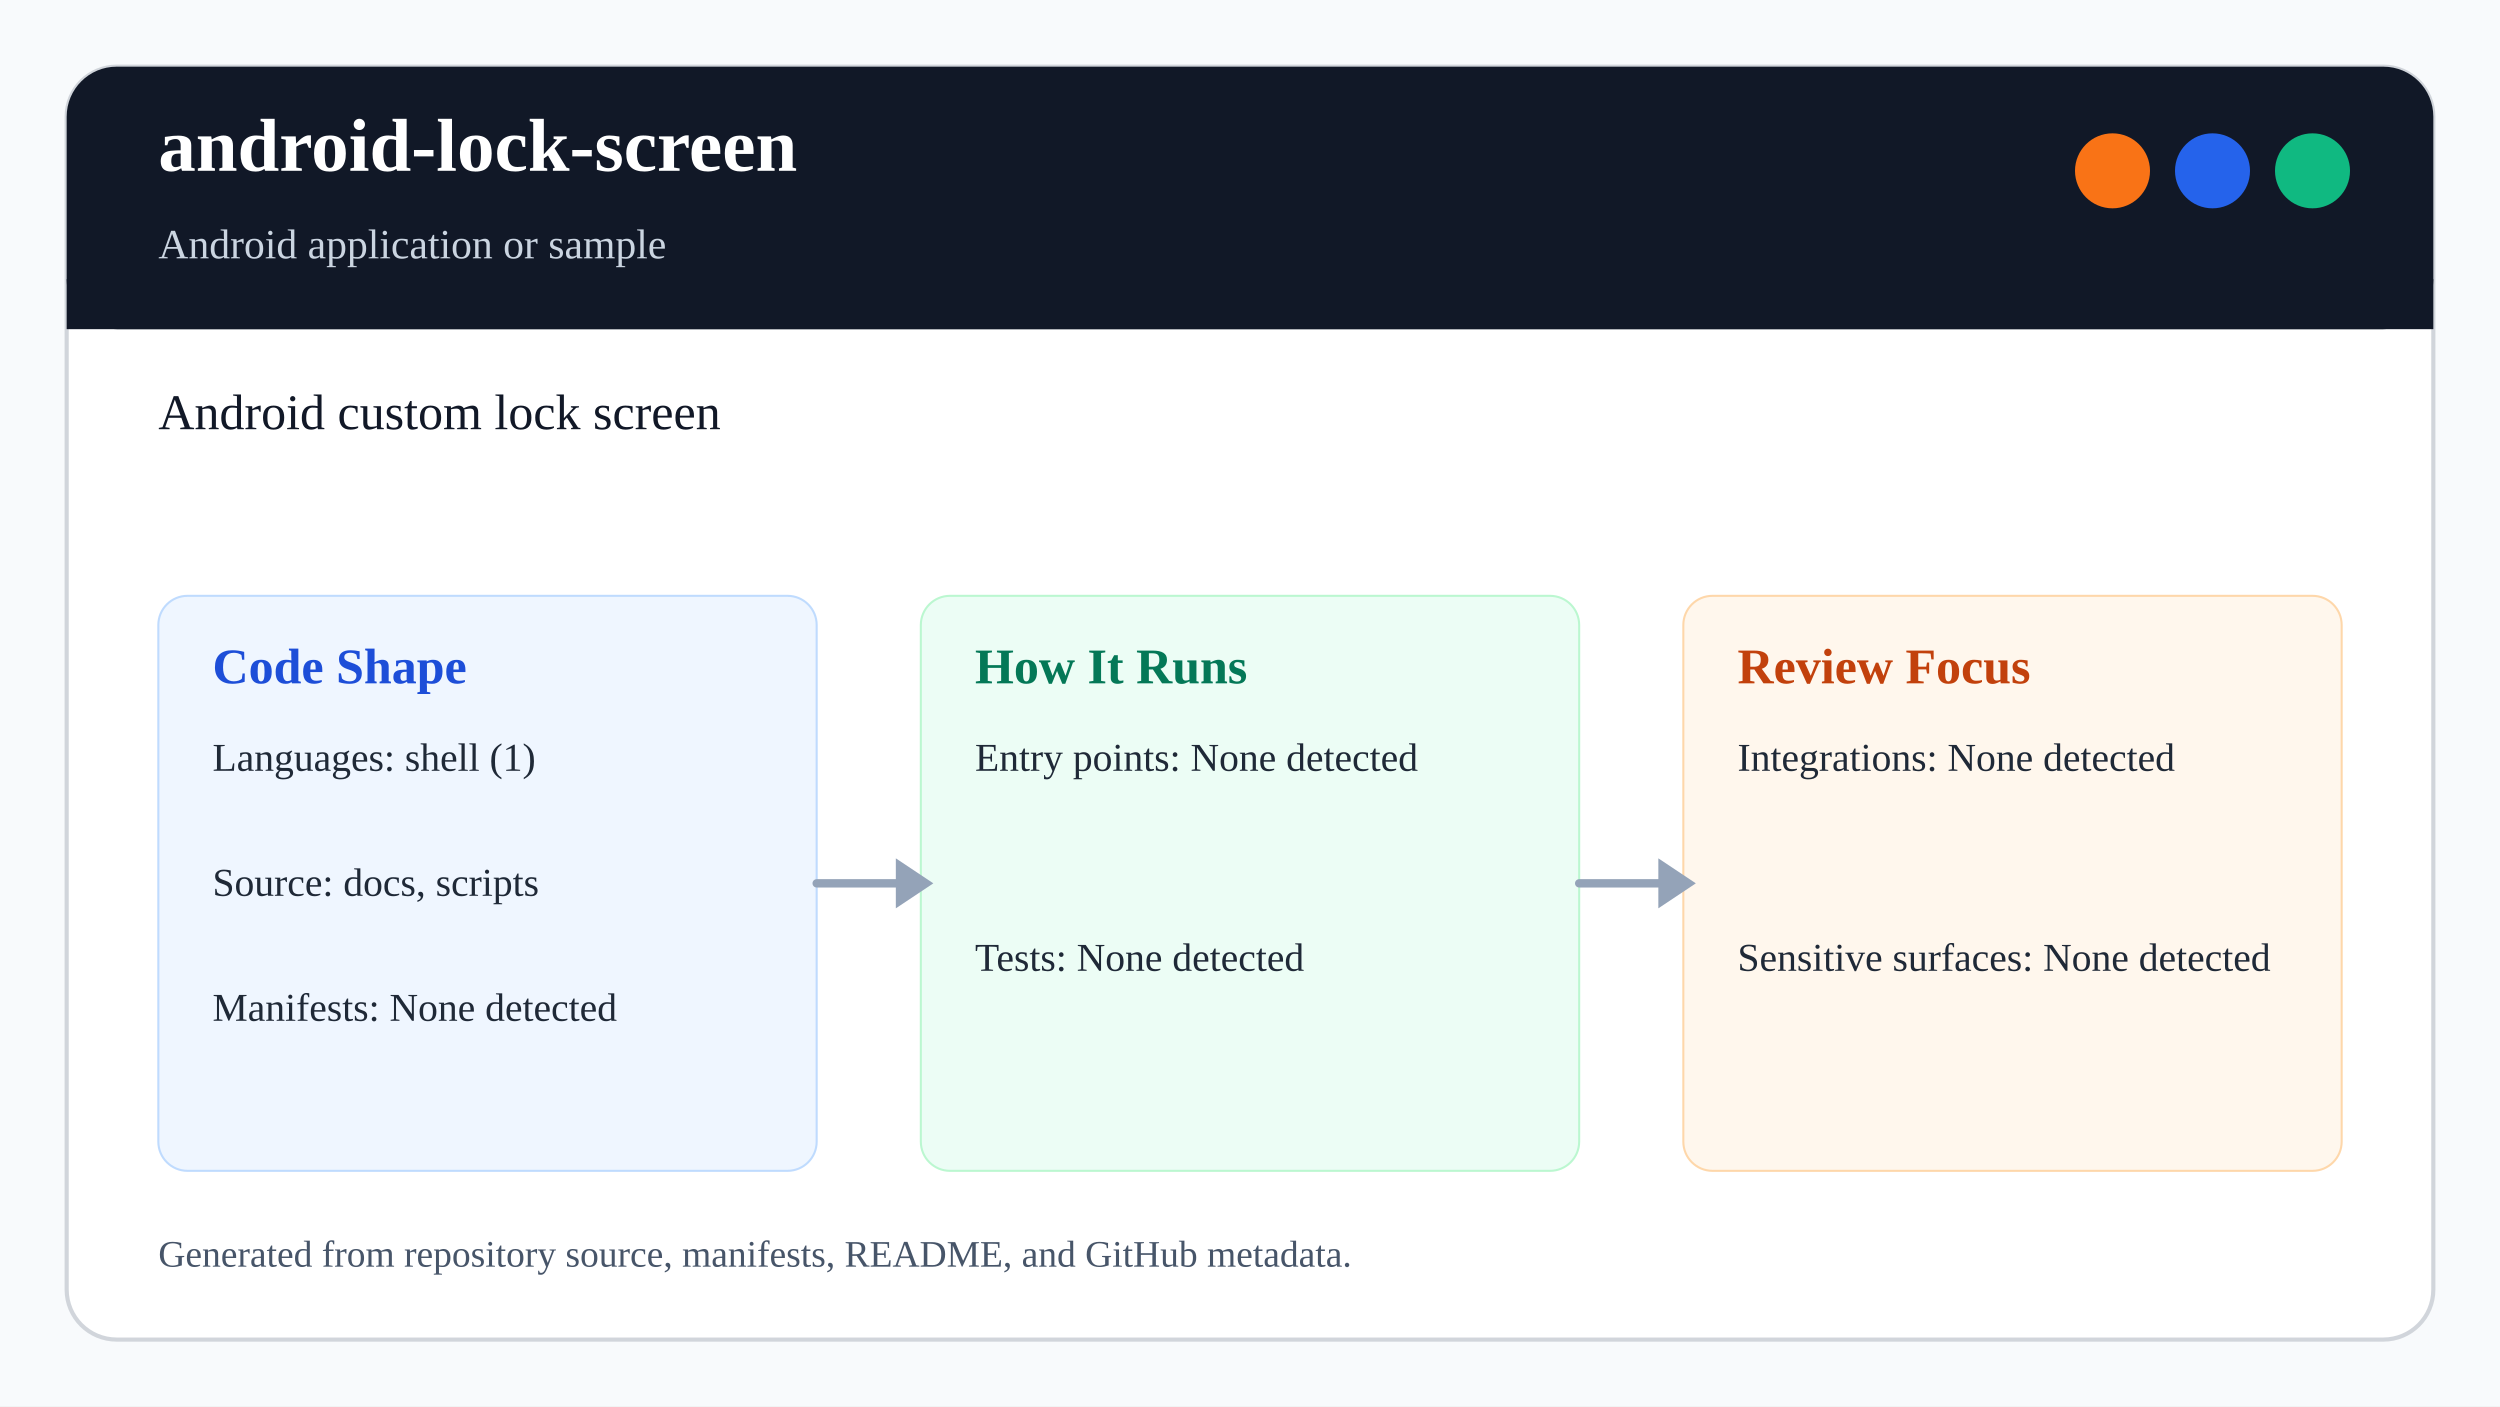
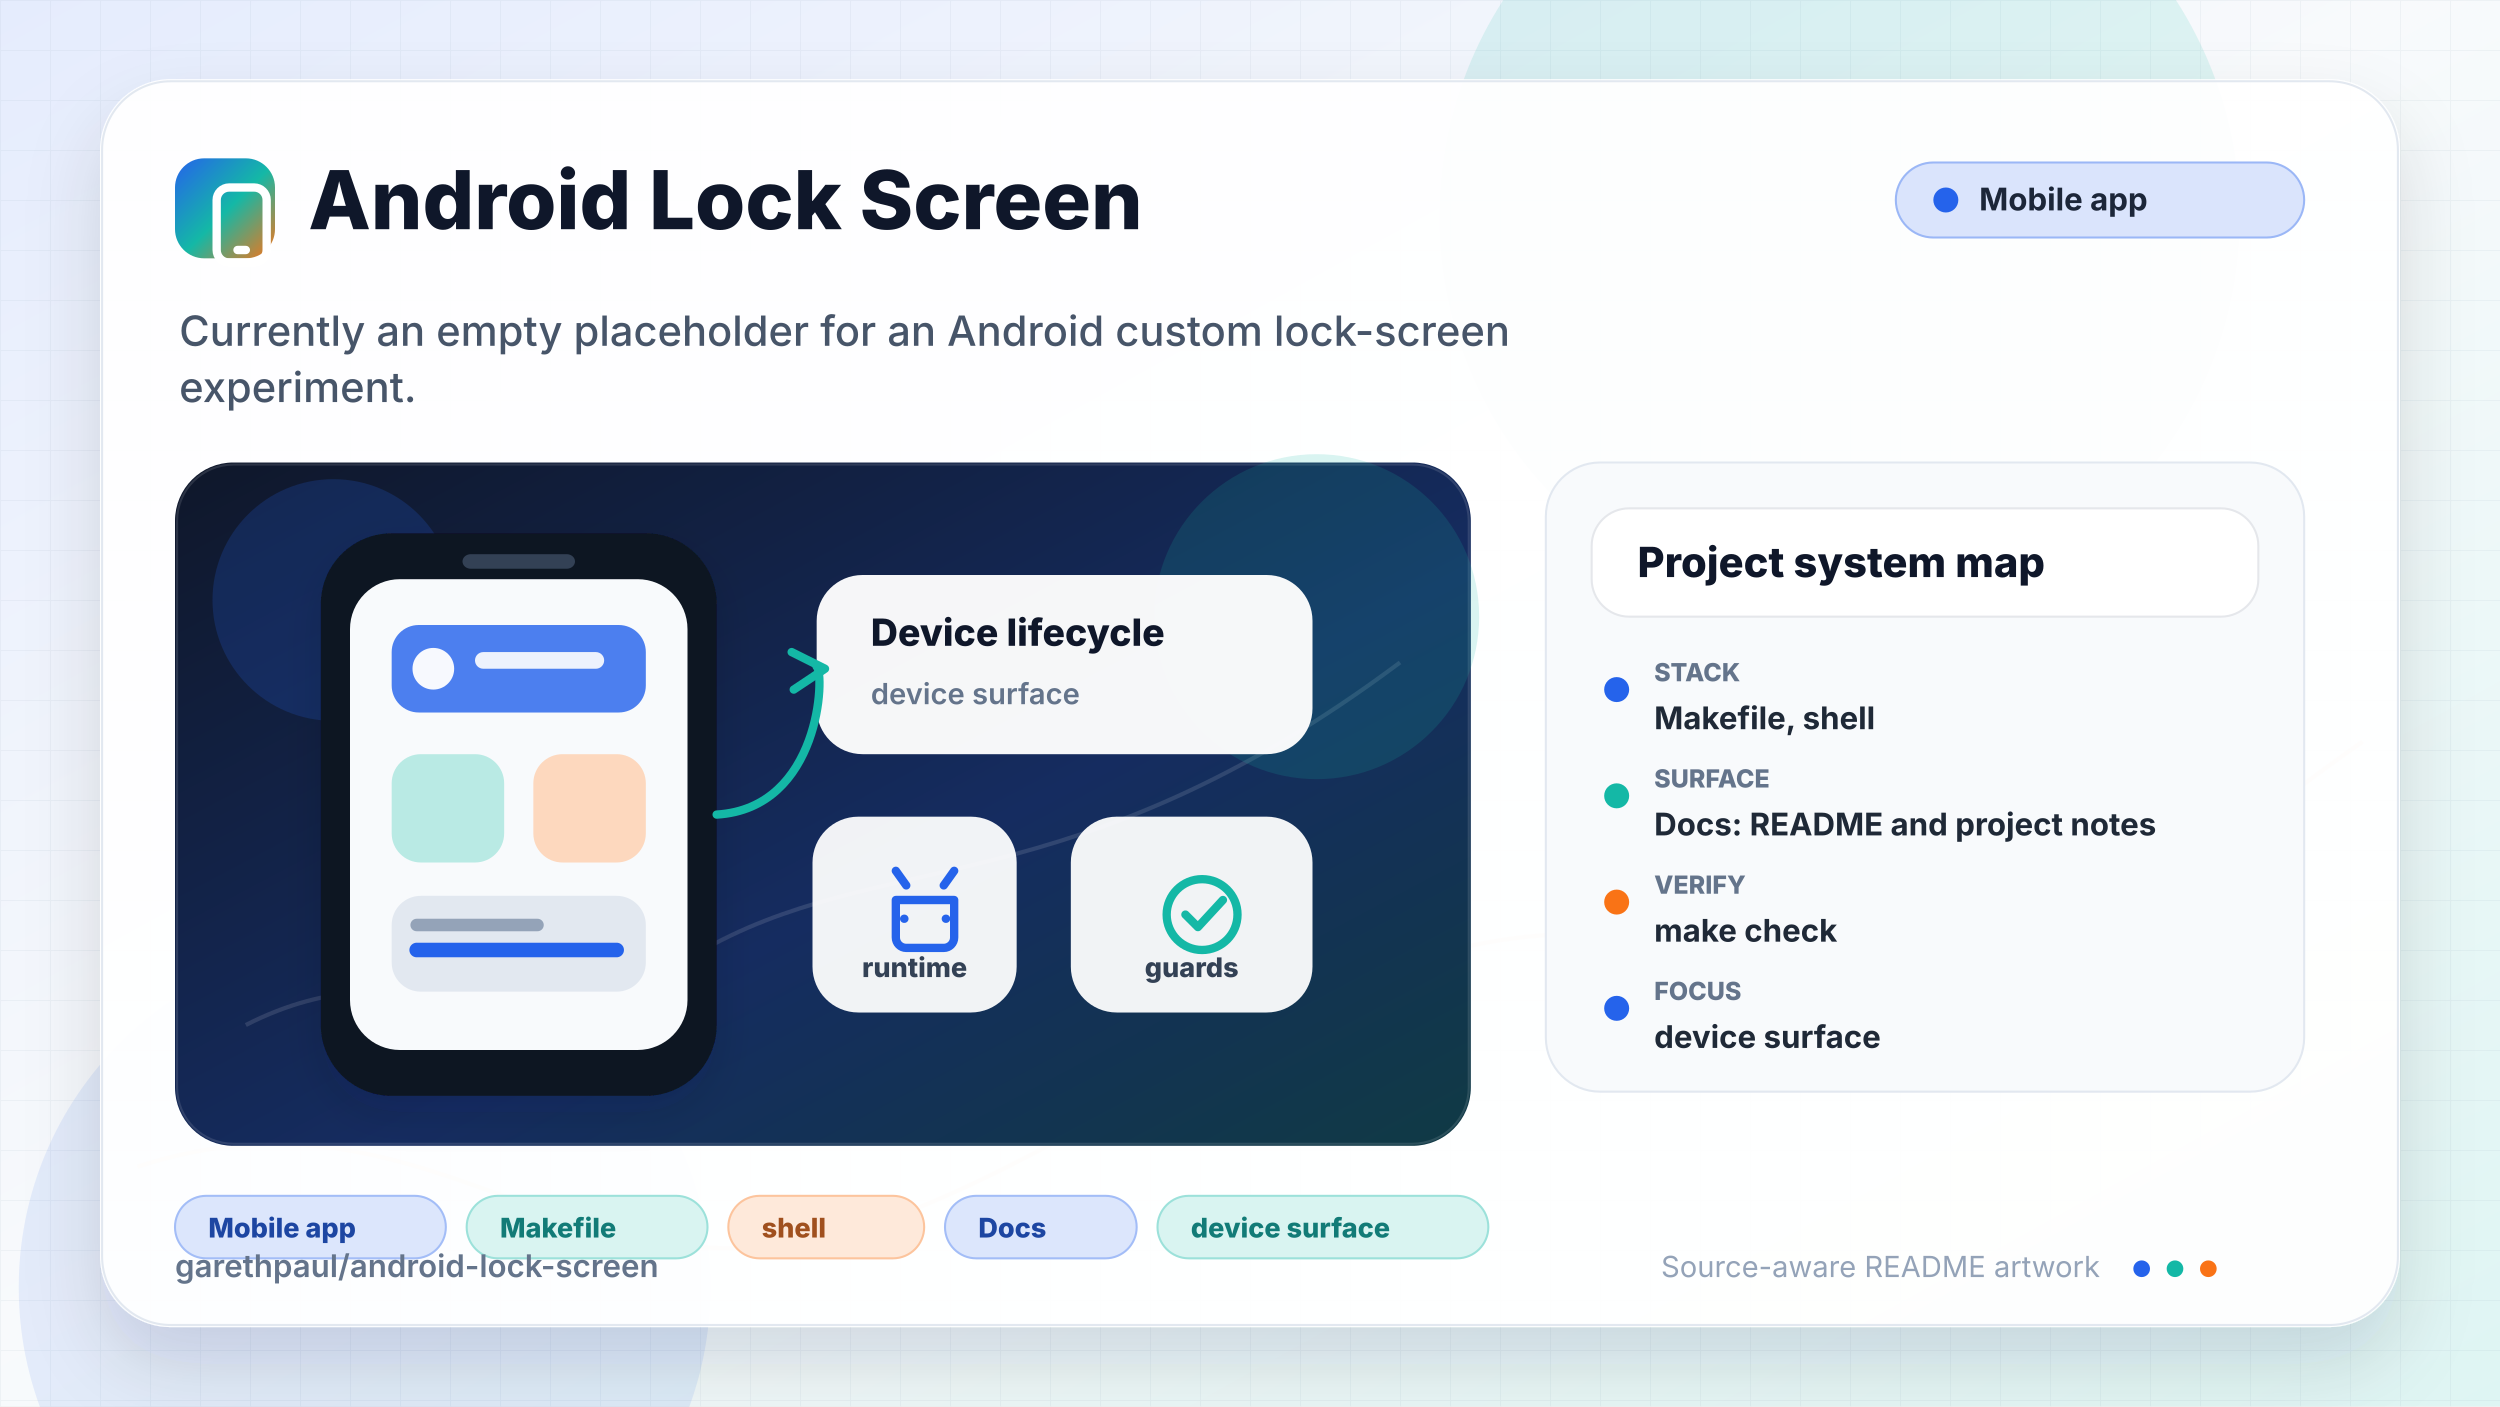
- <svg xmlns="http://www.w3.org/2000/svg" width="1200" height="675" viewBox="0 0 1200 675" role="img" aria-labelledby="title desc">
-   <rect width="1200" height="675" fill="#f8fafc" />
-   <rect x="32" y="32" width="1136" height="611" rx="24" fill="#ffffff" stroke="#d1d5db" stroke-width="2" />
-   <rect x="32" y="32" width="1136" height="126" rx="24" fill="#111827" />
-   <path d="M32 134h1136v24H32z" fill="#111827" />
-   <circle cx="1062" cy="82" r="18" fill="#2563eb" />
-   <circle cx="1110" cy="82" r="18" fill="#10b981" />
-   <circle cx="1014" cy="82" r="18" fill="#f97316" />
-   <text x="76" y="82" font-size="36" fill="#ffffff" font-weight="700">android-lock-screen</text>
-   <text x="76" y="124" font-size="20" fill="#cbd5e1">Android application or sample</text>
-   <text x="76" y="206" font-size="24" fill="#111827">Android custom lock screen</text>
-   <rect x="76" y="286" width="316" height="276" rx="14" fill="#eff6ff" stroke="#bfdbfe" />
-   <text x="102" y="328" font-size="24" font-weight="700" fill="#1d4ed8">Code Shape</text>
-   <text x="102" y="370" font-size="19" fill="#1f2937">Languages: shell (1)</text>
-   <text x="102" y="430" font-size="19" fill="#1f2937">Source: docs, scripts</text>
-   <text x="102" y="490" font-size="19" fill="#1f2937">Manifests: None detected</text>
-   <rect x="442" y="286" width="316" height="276" rx="14" fill="#ecfdf5" stroke="#bbf7d0" />
-   <text x="468" y="328" font-size="24" font-weight="700" fill="#047857">How It Runs</text>
-   <text x="468" y="370" font-size="19" fill="#1f2937">Entry points: None detected</text>
-   <text x="468" y="466" font-size="19" fill="#1f2937">Tests: None detected</text>
-   <rect x="808" y="286" width="316" height="276" rx="14" fill="#fff7ed" stroke="#fed7aa" />
-   <text x="834" y="328" font-size="24" font-weight="700" fill="#c2410c">Review Focus</text>
-   <text x="834" y="370" font-size="19" fill="#1f2937">Integrations: None detected</text>
-   <text x="834" y="466" font-size="19" fill="#1f2937">Sensitive surfaces: None detected</text>
-   <path d="M392 424h50" stroke="#94a3b8" stroke-width="4" stroke-linecap="round" />
-   <path d="M430 412l18 12-18 12z" fill="#94a3b8" />
-   <path d="M758 424h50" stroke="#94a3b8" stroke-width="4" stroke-linecap="round" />
-   <path d="M796 412l18 12-18 12z" fill="#94a3b8" />
-   <text x="76" y="608" font-size="18" fill="#475569">Generated from repository source, manifests, README, and GitHub metadata.</text>
+ <svg xmlns="http://www.w3.org/2000/svg" width="1200" height="675" viewBox="0 0 1200 675" role="img" aria-labelledby="p1m6u7fl-title p1m6u7fl-desc">
+   <defs>
+     <linearGradient id="p1m6u7fl-bg" x1="0" y1="0" x2="1" y2="1">
+       <stop offset="0%" stop-color="#e5ecfd" />
+       <stop offset="48%" stop-color="#f8fafc" />
+       <stop offset="100%" stop-color="#def5f3" />
+     </linearGradient>
+     <linearGradient id="p1m6u7fl-stage" x1="0" y1="0" x2="1" y2="1">
+       <stop offset="0%" stop-color="#0f172a" />
+       <stop offset="58%" stop-color="#152c60" />
+       <stop offset="100%" stop-color="#103a45" />
+     </linearGradient>
+     <linearGradient id="p1m6u7fl-accent" x1="0" y1="0" x2="1" y2="1">
+       <stop offset="0%" stop-color="#2563eb" />
+       <stop offset="52%" stop-color="#14b8a6" />
+       <stop offset="100%" stop-color="#f97316" />
+     </linearGradient>
+     <linearGradient id="p1m6u7fl-soft" x1="0" y1="0" x2="1" y2="1">
+       <stop offset="0%" stop-color="#cbdafa" />
+       <stop offset="100%" stop-color="#fee0cc" />
+     </linearGradient>
+     <filter id="p1m6u7fl-shadow" x="-20%" y="-20%" width="140%" height="150%">
+       <feDropShadow dx="0" dy="18" stdDeviation="18" flood-color="#0f172a" flood-opacity="0.14" />
+     </filter>
+     <filter id="p1m6u7fl-miniShadow" x="-20%" y="-20%" width="140%" height="150%">
+       <feDropShadow dx="0" dy="8" stdDeviation="10" flood-color="#0f172a" flood-opacity="0.12" />
+     </filter>
+     <pattern id="p1m6u7fl-grid" width="24" height="24" patternUnits="userSpaceOnUse">
+       <path d="M24 0H0v24" fill="none" stroke="#94a3b8" stroke-opacity="0.16" stroke-width="1" />
+     </pattern>
+     <style>
+       .label { font: 700 13px ui-sans-serif, system-ui, -apple-system, BlinkMacSystemFont, "Segoe UI", sans-serif; letter-spacing: 0; text-transform: uppercase; }
+       .body { font-family: ui-sans-serif, system-ui, -apple-system, BlinkMacSystemFont, "Segoe UI", sans-serif; letter-spacing: 0; }
+     </style>
+   </defs>
+   <rect width="1200" height="675" fill="url(#p1m6u7fl-bg)" />
+   <rect width="1200" height="675" fill="url(#p1m6u7fl-grid)" opacity="0.65" />
+   <circle cx="175" cy="618" r="166" fill="#2563eb" opacity="0.10" />
+   <circle cx="883" cy="104" r="192" fill="#14b8a6" opacity="0.12" />
+   <path d="M66 560 C214 512 278 642 430 584 C576 528 676 408 838 462 C966 504 1034 426 1134 356" fill="none" stroke="#f97316" stroke-width="2" stroke-opacity="0.18" />
+   <rect x="48" y="38" width="1104" height="599" rx="34" fill="#ffffff" opacity="0.94" filter="url(#p1m6u7fl-shadow)" />
+   <rect x="49" y="39" width="1102" height="597" rx="33" fill="none" stroke="#e2e8f0" stroke-width="1" />
+   <g class="body">
+     <rect x="84" y="76" width="48" height="48" rx="14" fill="url(#p1m6u7fl-accent)" />
+     <rect x="104" y="90" width="24" height="36" rx="6" stroke="#ffffff" stroke-width="4" stroke-linecap="round" stroke-linejoin="round" fill="none" />
+     <path d="M16 30h4" transform="translate(98 90)" stroke="#ffffff" stroke-width="4" stroke-linecap="round" stroke-linejoin="round" fill="none" />
+     <text x="148" y="110" fill="#0f172a" font-size="39" font-weight="800">Android Lock Screen</text>
+     <rect x="910" y="78" width="196" height="36" rx="18" fill="#dae4fc" stroke="#9bb7f6" />
+     <circle cx="934" cy="96" r="6" fill="#2563eb" />
+     <text x="950" y="101" fill="#1c2639" font-size="15" font-weight="700">Mobile app</text>
+     <text x="86" y="166" fill="#475569" font-size="20" font-weight="500">Currently an empty placeholder for an Android custom lock-screen</text>
+     <text x="86" y="193" fill="#475569" font-size="20" font-weight="500">experiment.</text>
+   </g>
+   <g transform="translate(84 222)">
+     <rect x="0" y="0" width="622" height="328" rx="28" fill="url(#p1m6u7fl-stage)" />
+     <rect x="1" y="1" width="620" height="326" rx="27" fill="none" stroke="#ffffff" stroke-opacity="0.12" />
+     <path d="M34 270 C116 228 166 286 250 236 C338 184 430 214 588 96" fill="none" stroke="#ffffff" stroke-opacity="0.12" stroke-width="2" />
+     <circle cx="76" cy="66" r="58" fill="#2563eb" opacity="0.20" />
+     <circle cx="548" cy="74" r="78" fill="#14b8a6" opacity="0.16" />
+     <g class="body">
+       <rect x="70" y="34" width="190" height="270" rx="34" fill="#0b1220" filter="url(#p1m6u7fl-miniShadow)" />
+       <rect x="84" y="56" width="162" height="226" rx="24" fill="#f8fafc" />
+       <rect x="138" y="44" width="54" height="7" rx="4" fill="#334155" />
+       <rect x="104" y="78" width="122" height="42" rx="13" fill="#4c7fef" />
+       <circle cx="124" cy="99" r="10" fill="#ffffff" opacity="0.95" />
+       <rect x="144" y="91" width="62" height="8" rx="4" fill="#ffffff" opacity="0.9" />
+       <rect x="104" y="140" width="54" height="52" rx="14" fill="#b9eae4" />
+       <rect x="172" y="140" width="54" height="52" rx="14" fill="#fdd8be" />
+       <rect x="104" y="208" width="122" height="46" rx="14" fill="#e2e8f0" />
+       <path d="M116 234h96" stroke="#2563eb" stroke-width="7" stroke-linecap="round" />
+       <path d="M116 222h58" stroke="#94a3b8" stroke-width="6" stroke-linecap="round" />
+       <rect x="308" y="54" width="238" height="86" rx="22" fill="#ffffff" opacity="0.96" />
+       <text x="334" y="88" fill="#0f172a" font-size="18" font-weight="800">Device lifecycle</text>
+       <text x="334" y="116" fill="#64748b" font-size="14" font-weight="600">device surface</text>
+       <path d="M260 169 C310 166 312 101 308 98" fill="none" stroke="#14b8a6" stroke-width="4" stroke-linecap="round" />
+       <path d="M296 91 l16 8 -15 10" fill="none" stroke="#14b8a6" stroke-width="4" stroke-linecap="round" stroke-linejoin="round" />
+       <rect x="306" y="170" width="98" height="94" rx="22" fill="#ffffff" opacity="0.94" />
+       <rect x="430" y="170" width="116" height="94" rx="22" fill="#ffffff" opacity="0.94" />
+       <path d="M8 16h28v18a5 5 0 0 1-5 5H13a5 5 0 0 1-5-5V16z" transform="translate(338 194)" stroke="#2563eb" stroke-width="4" stroke-linecap="round" stroke-linejoin="round" fill="none" />
+       <path d="M13 9 8 2 M31 9l5-7 M12 25h.1 M32 25h.1" transform="translate(338 194)" stroke="#2563eb" stroke-width="4" stroke-linecap="round" stroke-linejoin="round" fill="none" />
+       <circle cx="493" cy="217" r="17" stroke="#14b8a6" stroke-width="4" stroke-linecap="round" stroke-linejoin="round" fill="none" />
+       <path d="M13 21l6 6 12-13" transform="translate(472 196)" stroke="#14b8a6" stroke-width="4" stroke-linecap="round" stroke-linejoin="round" fill="none" />
+       <text x="355" y="247" fill="#334155" font-size="13" text-anchor="middle" font-weight="800">runtime</text>
+       <text x="488" y="247" fill="#334155" font-size="13" text-anchor="middle" font-weight="800">guards</text>
+     </g>
+   </g>
+   <g class="body" transform="translate(742 222)">
+     <rect x="0" y="0" width="364" height="302" rx="26" fill="#f8fafc" stroke="#e2e8f0" />
+     <rect x="22" y="22" width="320" height="52" rx="18" fill="#ffffff" stroke="#e5e7eb" />
+     <text x="44" y="55" fill="#0f172a" font-size="20" font-weight="800">Project system map</text>
+     <g transform="translate(24 94)">
+       <circle cx="10" cy="15" r="6" fill="#2563eb" />
+       <text x="28" y="11" fill="#64748b" font-size="12" font-weight="800">STACK</text>
+       <text x="28" y="34" fill="#1f2937" font-size="15" font-weight="650">Makefile, shell</text>
+     </g>
+     <g transform="translate(24 145)">
+       <circle cx="10" cy="15" r="6" fill="#14b8a6" />
+       <text x="28" y="11" fill="#64748b" font-size="12" font-weight="800">SURFACE</text>
+       <text x="28" y="34" fill="#1f2937" font-size="15" font-weight="650">Docs: README and project notes</text>
+     </g>
+     <g transform="translate(24 196)">
+       <circle cx="10" cy="15" r="6" fill="#f97316" />
+       <text x="28" y="11" fill="#64748b" font-size="12" font-weight="800">VERIFY</text>
+       <text x="28" y="34" fill="#1f2937" font-size="15" font-weight="650">make check</text>
+     </g>
+     <g transform="translate(24 247)">
+       <circle cx="10" cy="15" r="6" fill="#2563eb" />
+       <text x="28" y="11" fill="#64748b" font-size="12" font-weight="800">FOCUS</text>
+       <text x="28" y="34" fill="#1f2937" font-size="15" font-weight="650">device surface</text>
+     </g>
+   </g>
+   <g class="body">
+     <rect x="84" y="574" width="130" height="30" rx="15" fill="#dce6fc" stroke="#a3bdf7" />
+     <text x="100" y="594" fill="#1d46a2" font-size="13" font-weight="800">Mobile app</text>
+     <rect x="224" y="574" width="115.6" height="30" rx="15" fill="#d9f4f1" stroke="#9ce1da" />
+     <text x="240" y="594" fill="#127b77" font-size="13" font-weight="800">Makefile</text>
+     <rect x="349.6" y="574" width="94" height="30" rx="15" fill="#fee9da" stroke="#fcc49d" />
+     <text x="365.6" y="594" fill="#a0501e" font-size="13" font-weight="800">shell</text>
+     <rect x="453.6" y="574" width="92" height="30" rx="15" fill="#dce6fc" stroke="#a3bdf7" />
+     <text x="469.6" y="594" fill="#1d46a2" font-size="13" font-weight="800">Docs</text>
+     <rect x="555.6" y="574" width="158.8" height="30" rx="15" fill="#d9f4f1" stroke="#9ce1da" />
+     <text x="571.6" y="594" fill="#127b77" font-size="13" font-weight="800">device surface</text>
+   </g>
+   <g class="body">
+     <text x="84" y="613" fill="#64748b" font-size="15" font-weight="600">garethpaul/android-lock-screen</text>
+     <text x="1008" y="613" fill="#94a3b8" font-size="14" text-anchor="end">Source-aware README artwork</text>
+     <circle cx="1028" cy="609" r="4" fill="#2563eb" />
+     <circle cx="1044" cy="609" r="4" fill="#14b8a6" />
+     <circle cx="1060" cy="609" r="4" fill="#f97316" />
+   </g>
</svg>
